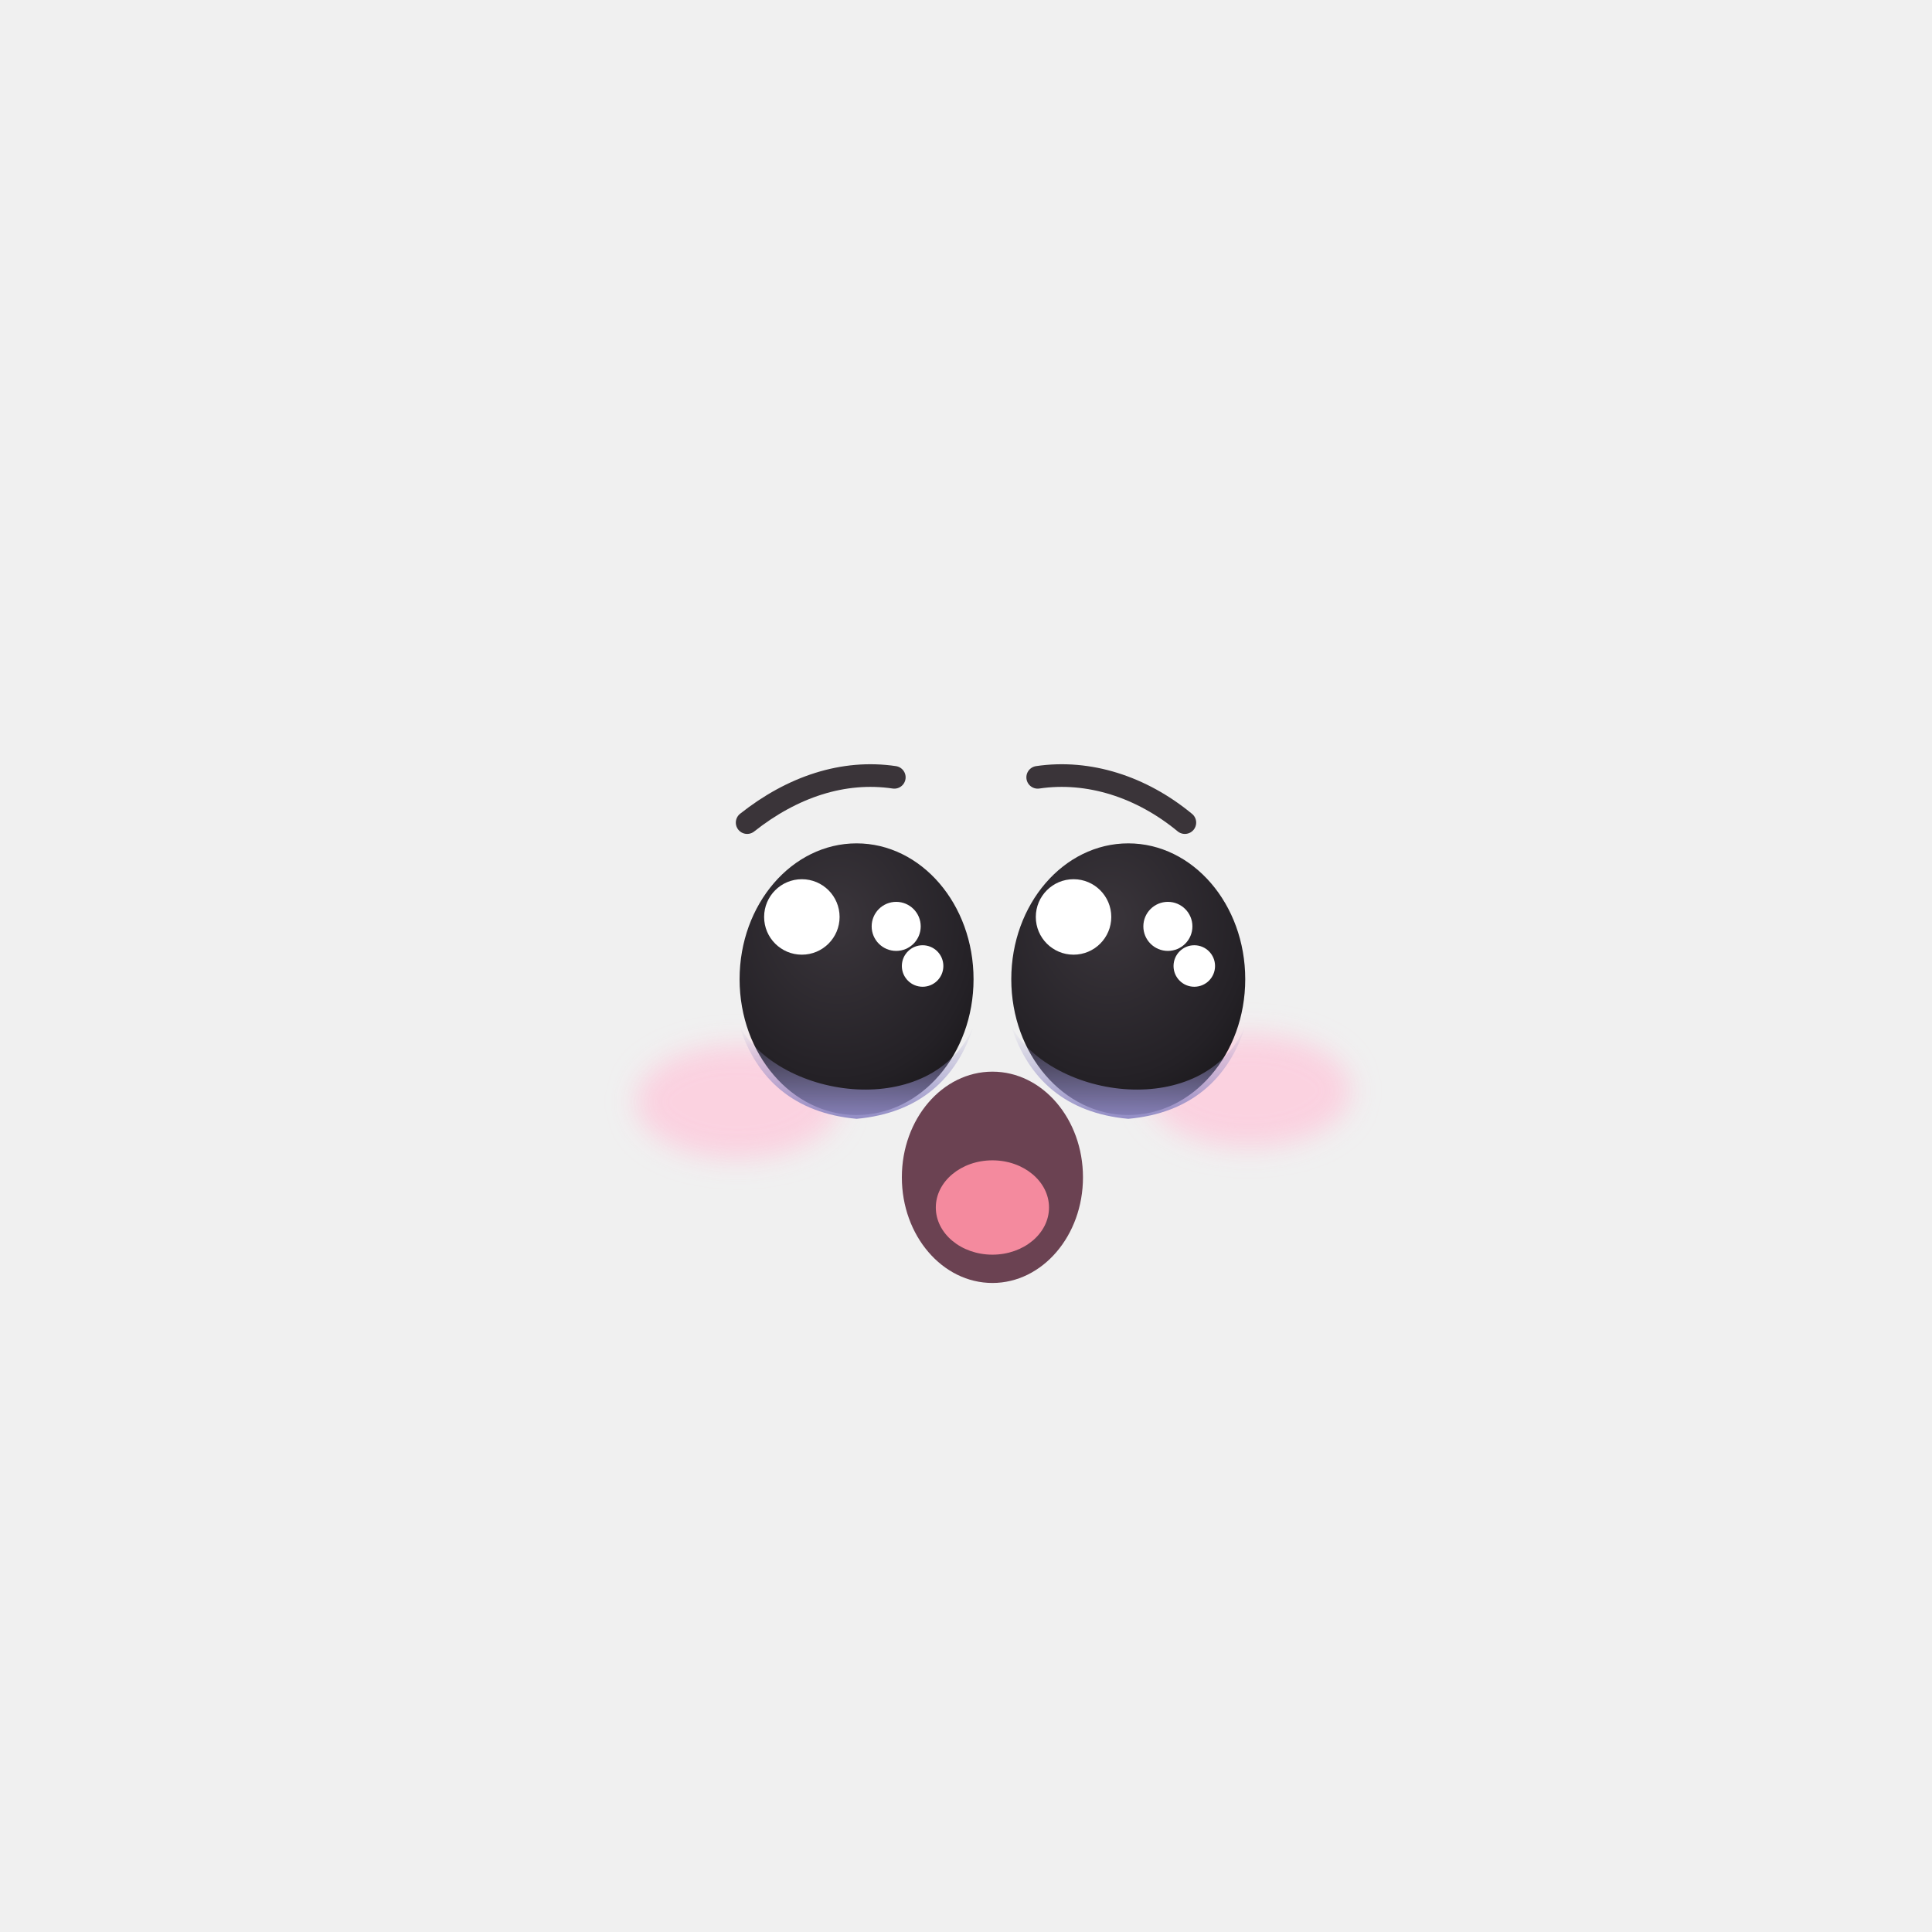
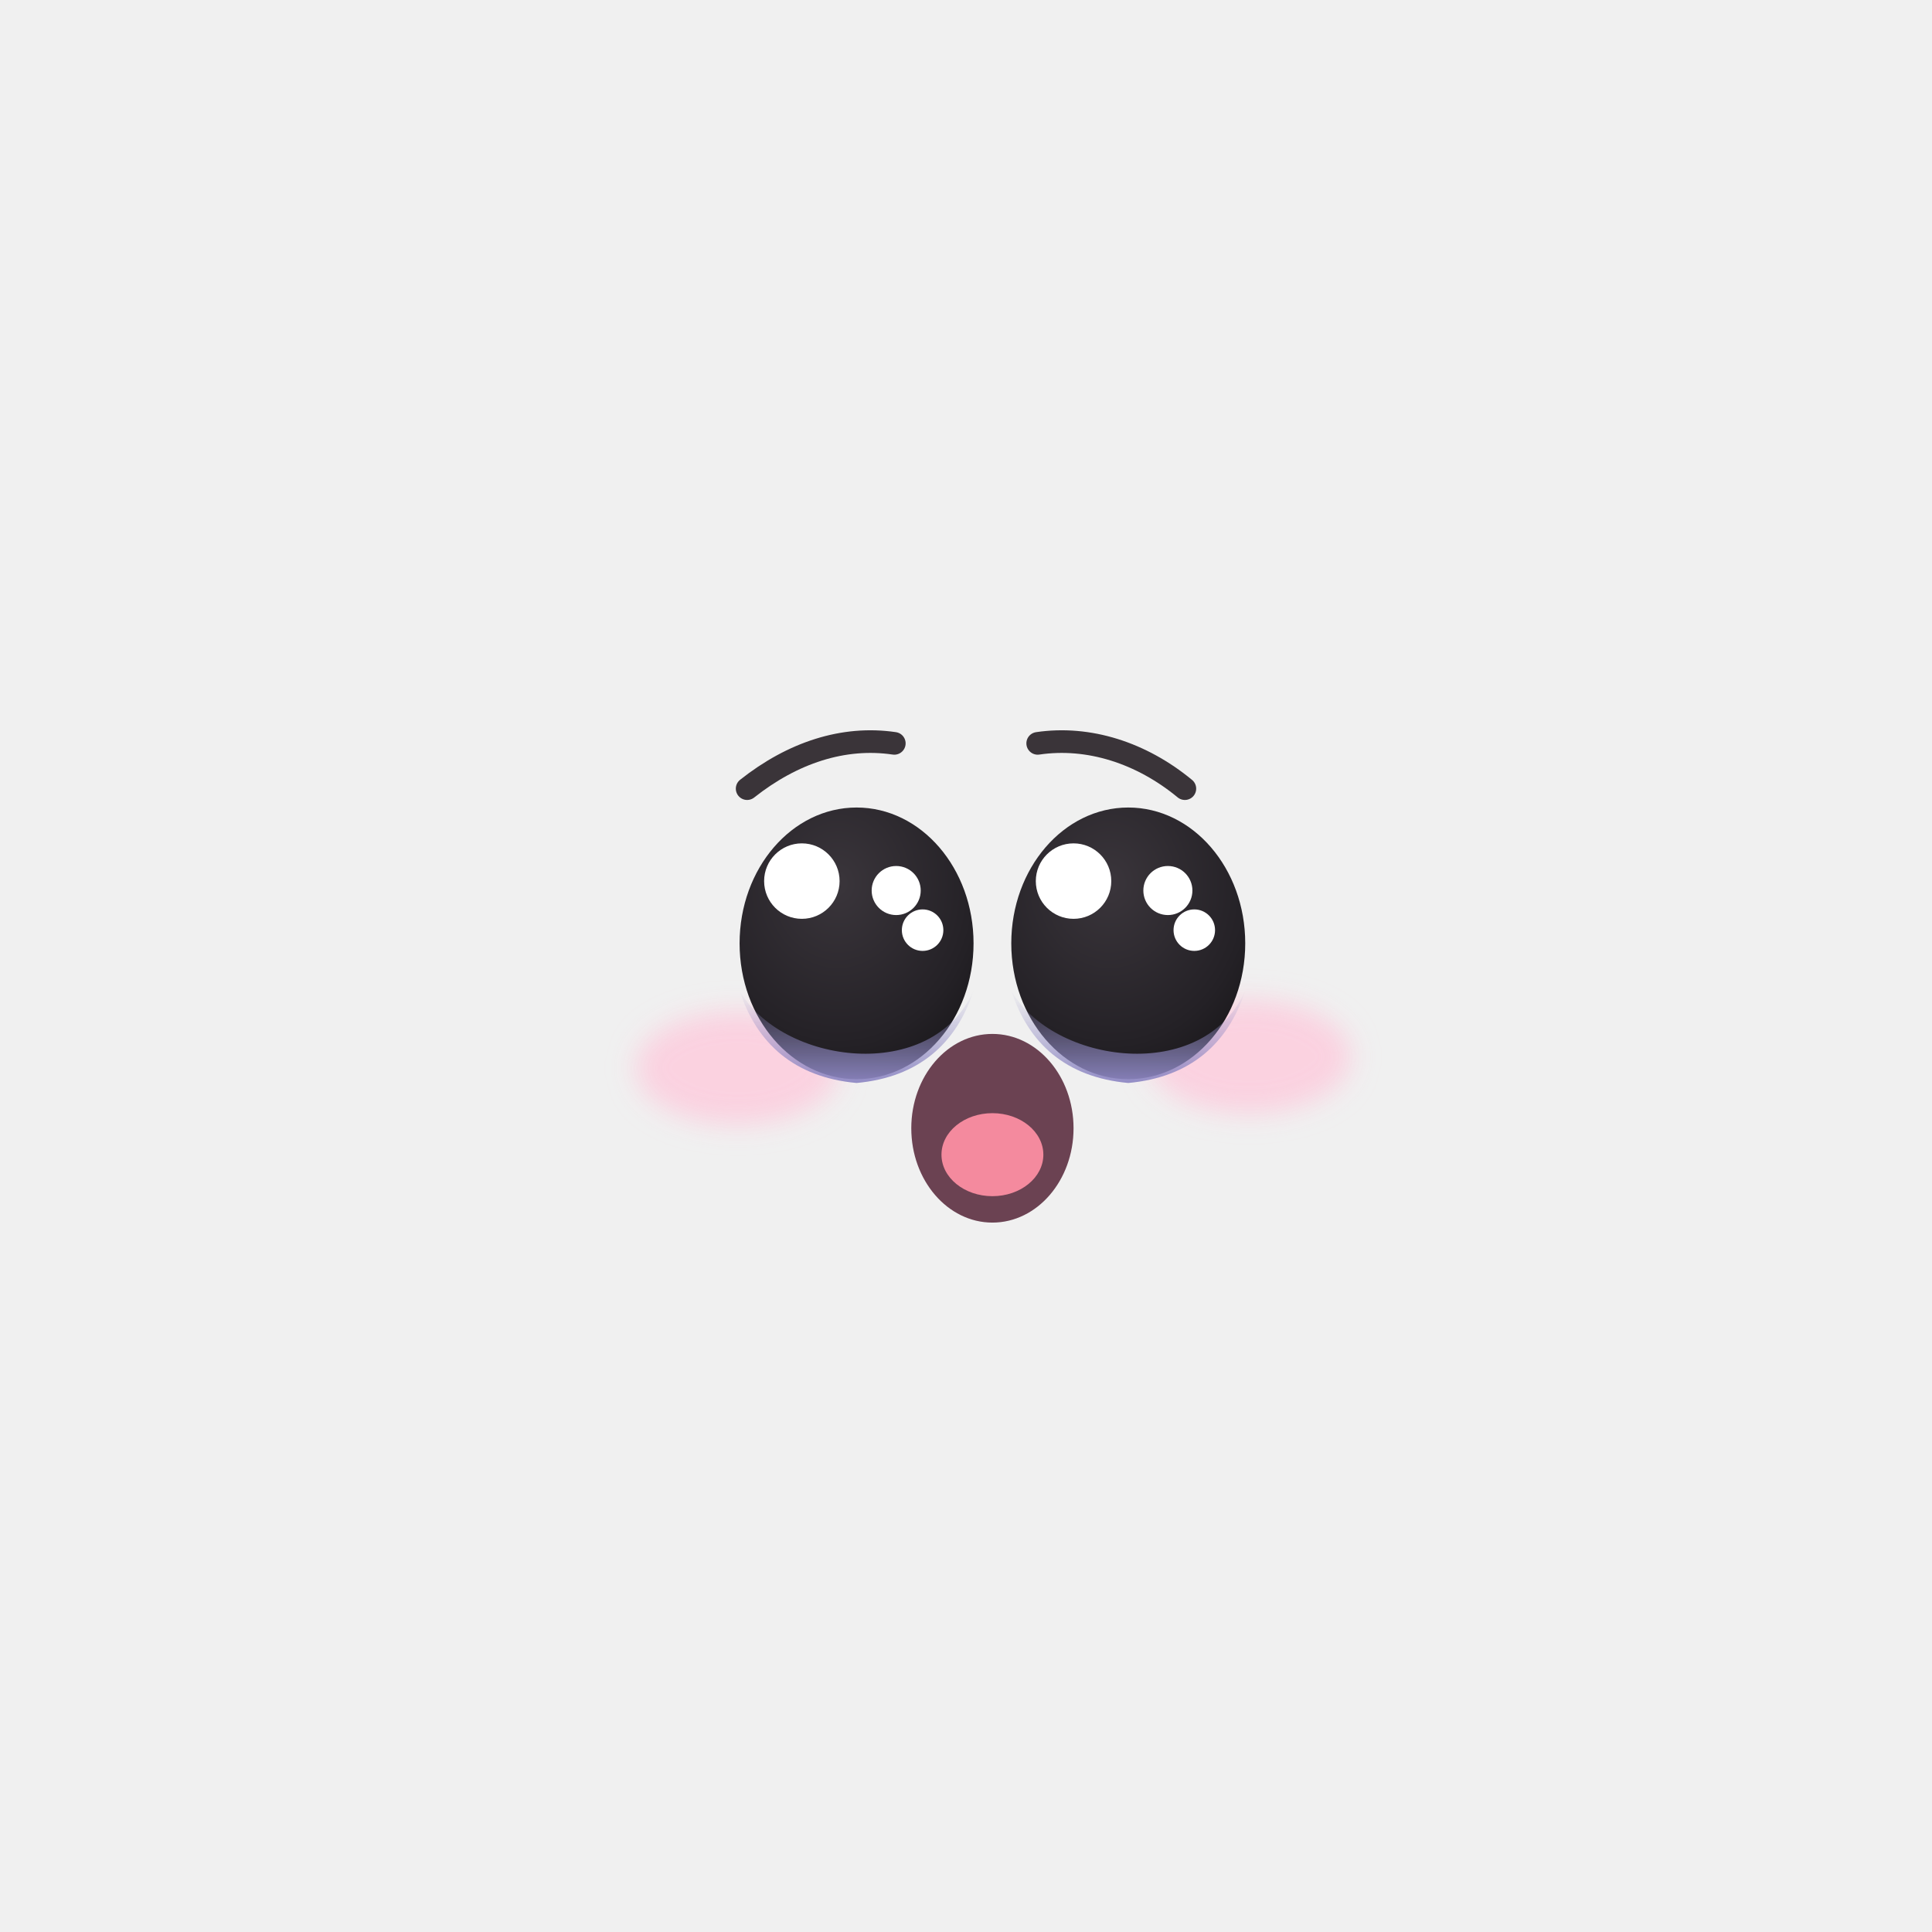
<svg xmlns="http://www.w3.org/2000/svg" viewBox="0 0 1024 1024" role="img" aria-label="Pofi surprised face">
  <defs>
    <radialGradient id="eyeFill" cx="42%" cy="28%" r="78%">
      <stop offset="0%" stop-color="#3a353b" />
      <stop offset="76%" stop-color="#242126" />
      <stop offset="100%" stop-color="#1a181b" />
    </radialGradient>
    <linearGradient id="eyeLower" x1="0%" y1="0%" x2="0%" y2="100%">
      <stop offset="0%" stop-color="#958fc5" stop-opacity="0" />
      <stop offset="100%" stop-color="#8d87c3" stop-opacity="0.95" />
    </linearGradient>
    <filter id="blushBlur" x="-30%" y="-30%" width="160%" height="160%">
      <feGaussianBlur stdDeviation="7" />
    </filter>
  </defs>
-   <path d="M396 436C420 417 447 408 474 412" fill="none" stroke="#3a3439" stroke-width="12" stroke-linecap="round" />
-   <path d="M550 412C577 408 605 417 628 436" fill="none" stroke="#3a3439" stroke-width="12" stroke-linecap="round" />
-   <ellipse cx="391" cy="584" rx="54" ry="30" fill="#ffc6da" opacity="0.72" filter="url(#blushBlur)" />
-   <ellipse cx="662" cy="578" rx="54" ry="30" fill="#ffc6da" opacity="0.72" filter="url(#blushBlur)" />
+   <path d="M396 418C420 399 447 390 474 394" fill="none" stroke="#3a3439" stroke-width="12" stroke-linecap="round" />
+   <path d="M550 394C577 390 605 399 628 418" fill="none" stroke="#3a3439" stroke-width="12" stroke-linecap="round" />
+   <ellipse cx="391" cy="566" rx="54" ry="30" fill="#ffc6da" opacity="0.72" filter="url(#blushBlur)" />
+   <ellipse cx="662" cy="560" rx="54" ry="30" fill="#ffc6da" opacity="0.72" filter="url(#blushBlur)" />
  <g>
-     <ellipse cx="454" cy="519" rx="62" ry="72" fill="url(#eyeFill)" />
-     <path d="M392 544C414 583 494 594 516 544C507 572 487 590 454 593C421 590 401 572 392 544Z" fill="url(#eyeLower)" />
-     <circle cx="425" cy="486" r="20" fill="#ffffff" />
-     <circle cx="489" cy="512" r="11" fill="#ffffff" />
-     <circle cx="475" cy="491" r="13" fill="#ffffff" />
+     <ellipse cx="454" cy="500" rx="62" ry="72" fill="url(#eyeFill)" />
+     <path d="M392 525C414 564 494 575 516 525C507 553 487 571 454 574C421 571 401 553 392 525Z" fill="url(#eyeLower)" />
+     <circle cx="425" cy="467" r="20" fill="#ffffff" />
+     <circle cx="489" cy="493" r="11" fill="#ffffff" />
+     <circle cx="475" cy="472" r="13" fill="#ffffff" />
  </g>
  <g>
-     <ellipse cx="598" cy="519" rx="62" ry="72" fill="url(#eyeFill)" />
-     <path d="M536 544C558 583 638 594 660 544C651 572 631 590 598 593C565 590 545 572 536 544Z" fill="url(#eyeLower)" />
-     <circle cx="569" cy="486" r="20" fill="#ffffff" />
-     <circle cx="633" cy="512" r="11" fill="#ffffff" />
-     <circle cx="619" cy="491" r="13" fill="#ffffff" />
+     <ellipse cx="598" cy="500" rx="62" ry="72" fill="url(#eyeFill)" />
+     <path d="M536 525C558 564 638 575 660 525C651 553 631 571 598 574C565 571 545 553 536 525Z" fill="url(#eyeLower)" />
+     <circle cx="569" cy="467" r="20" fill="#ffffff" />
+     <circle cx="633" cy="493" r="11" fill="#ffffff" />
+     <circle cx="619" cy="472" r="13" fill="#ffffff" />
  </g>
-   <ellipse cx="526" cy="624" rx="48" ry="56" fill="#6b4252" />
-   <ellipse cx="526" cy="640" rx="30" ry="25" fill="#f48a9e" />
+   <ellipse cx="526" cy="598" rx="43" ry="50" fill="#6b4252" />
+   <ellipse cx="526" cy="612" rx="27" ry="22" fill="#f48a9e" />
</svg>
